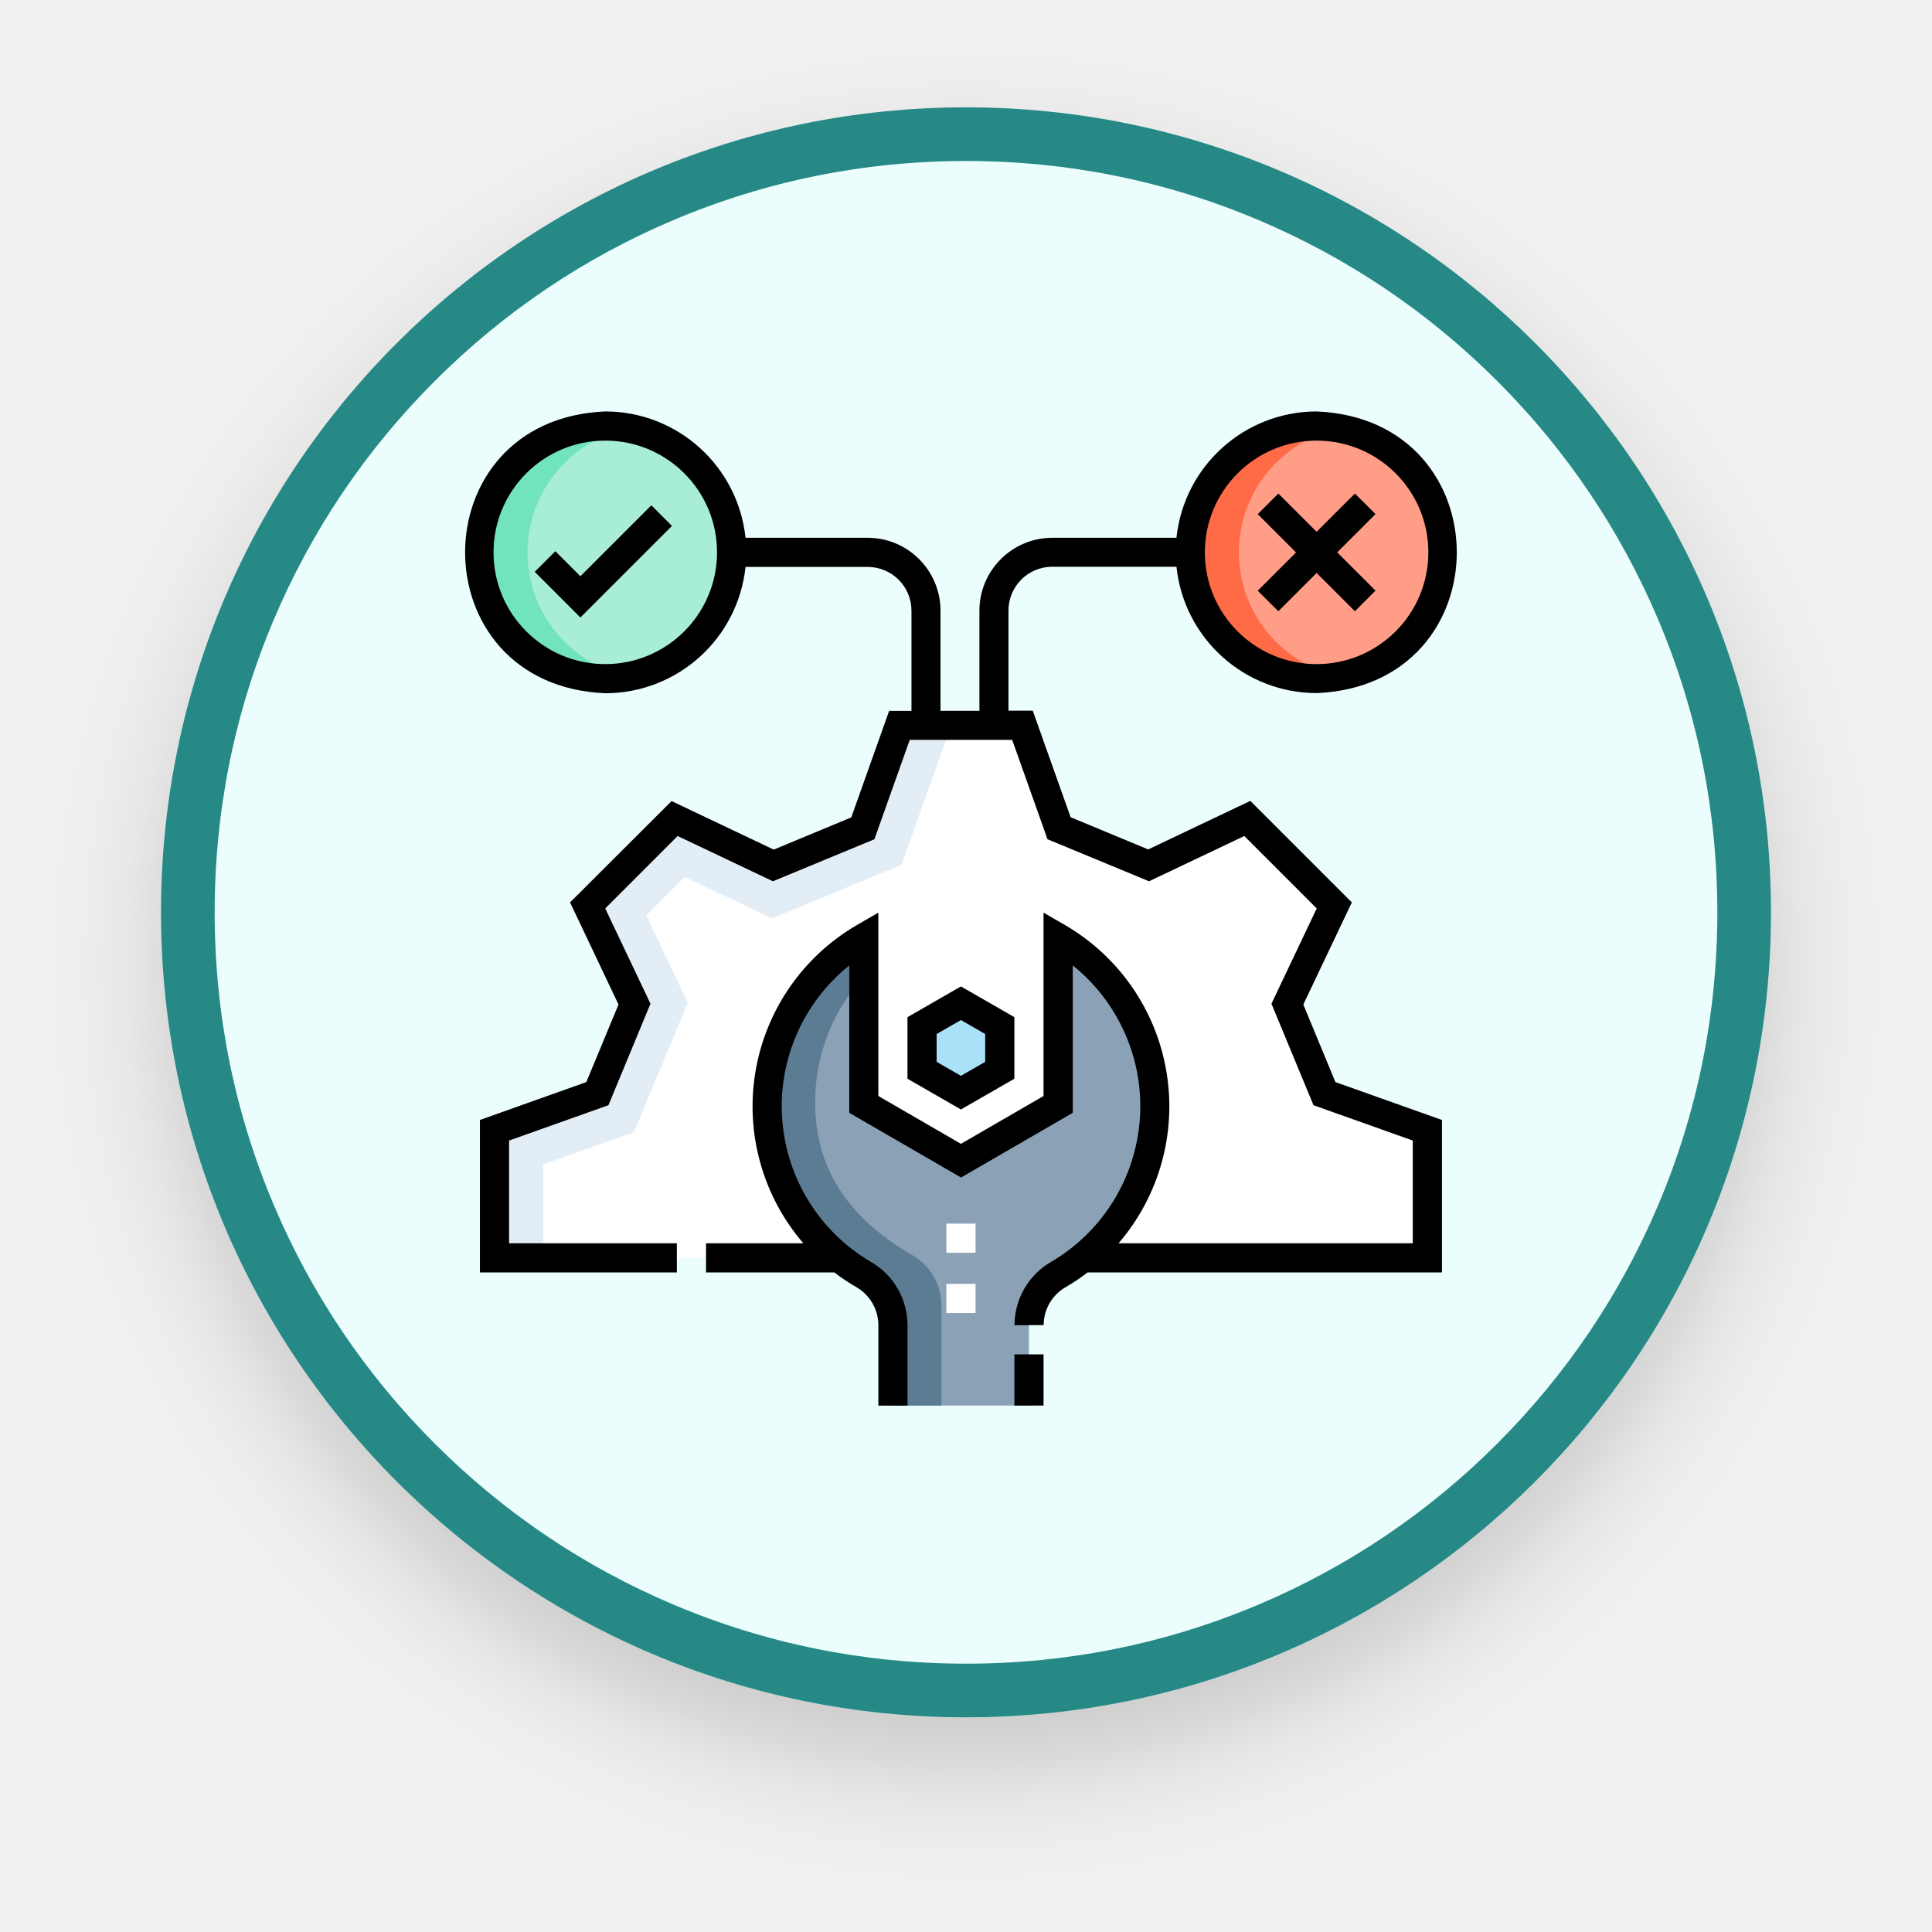
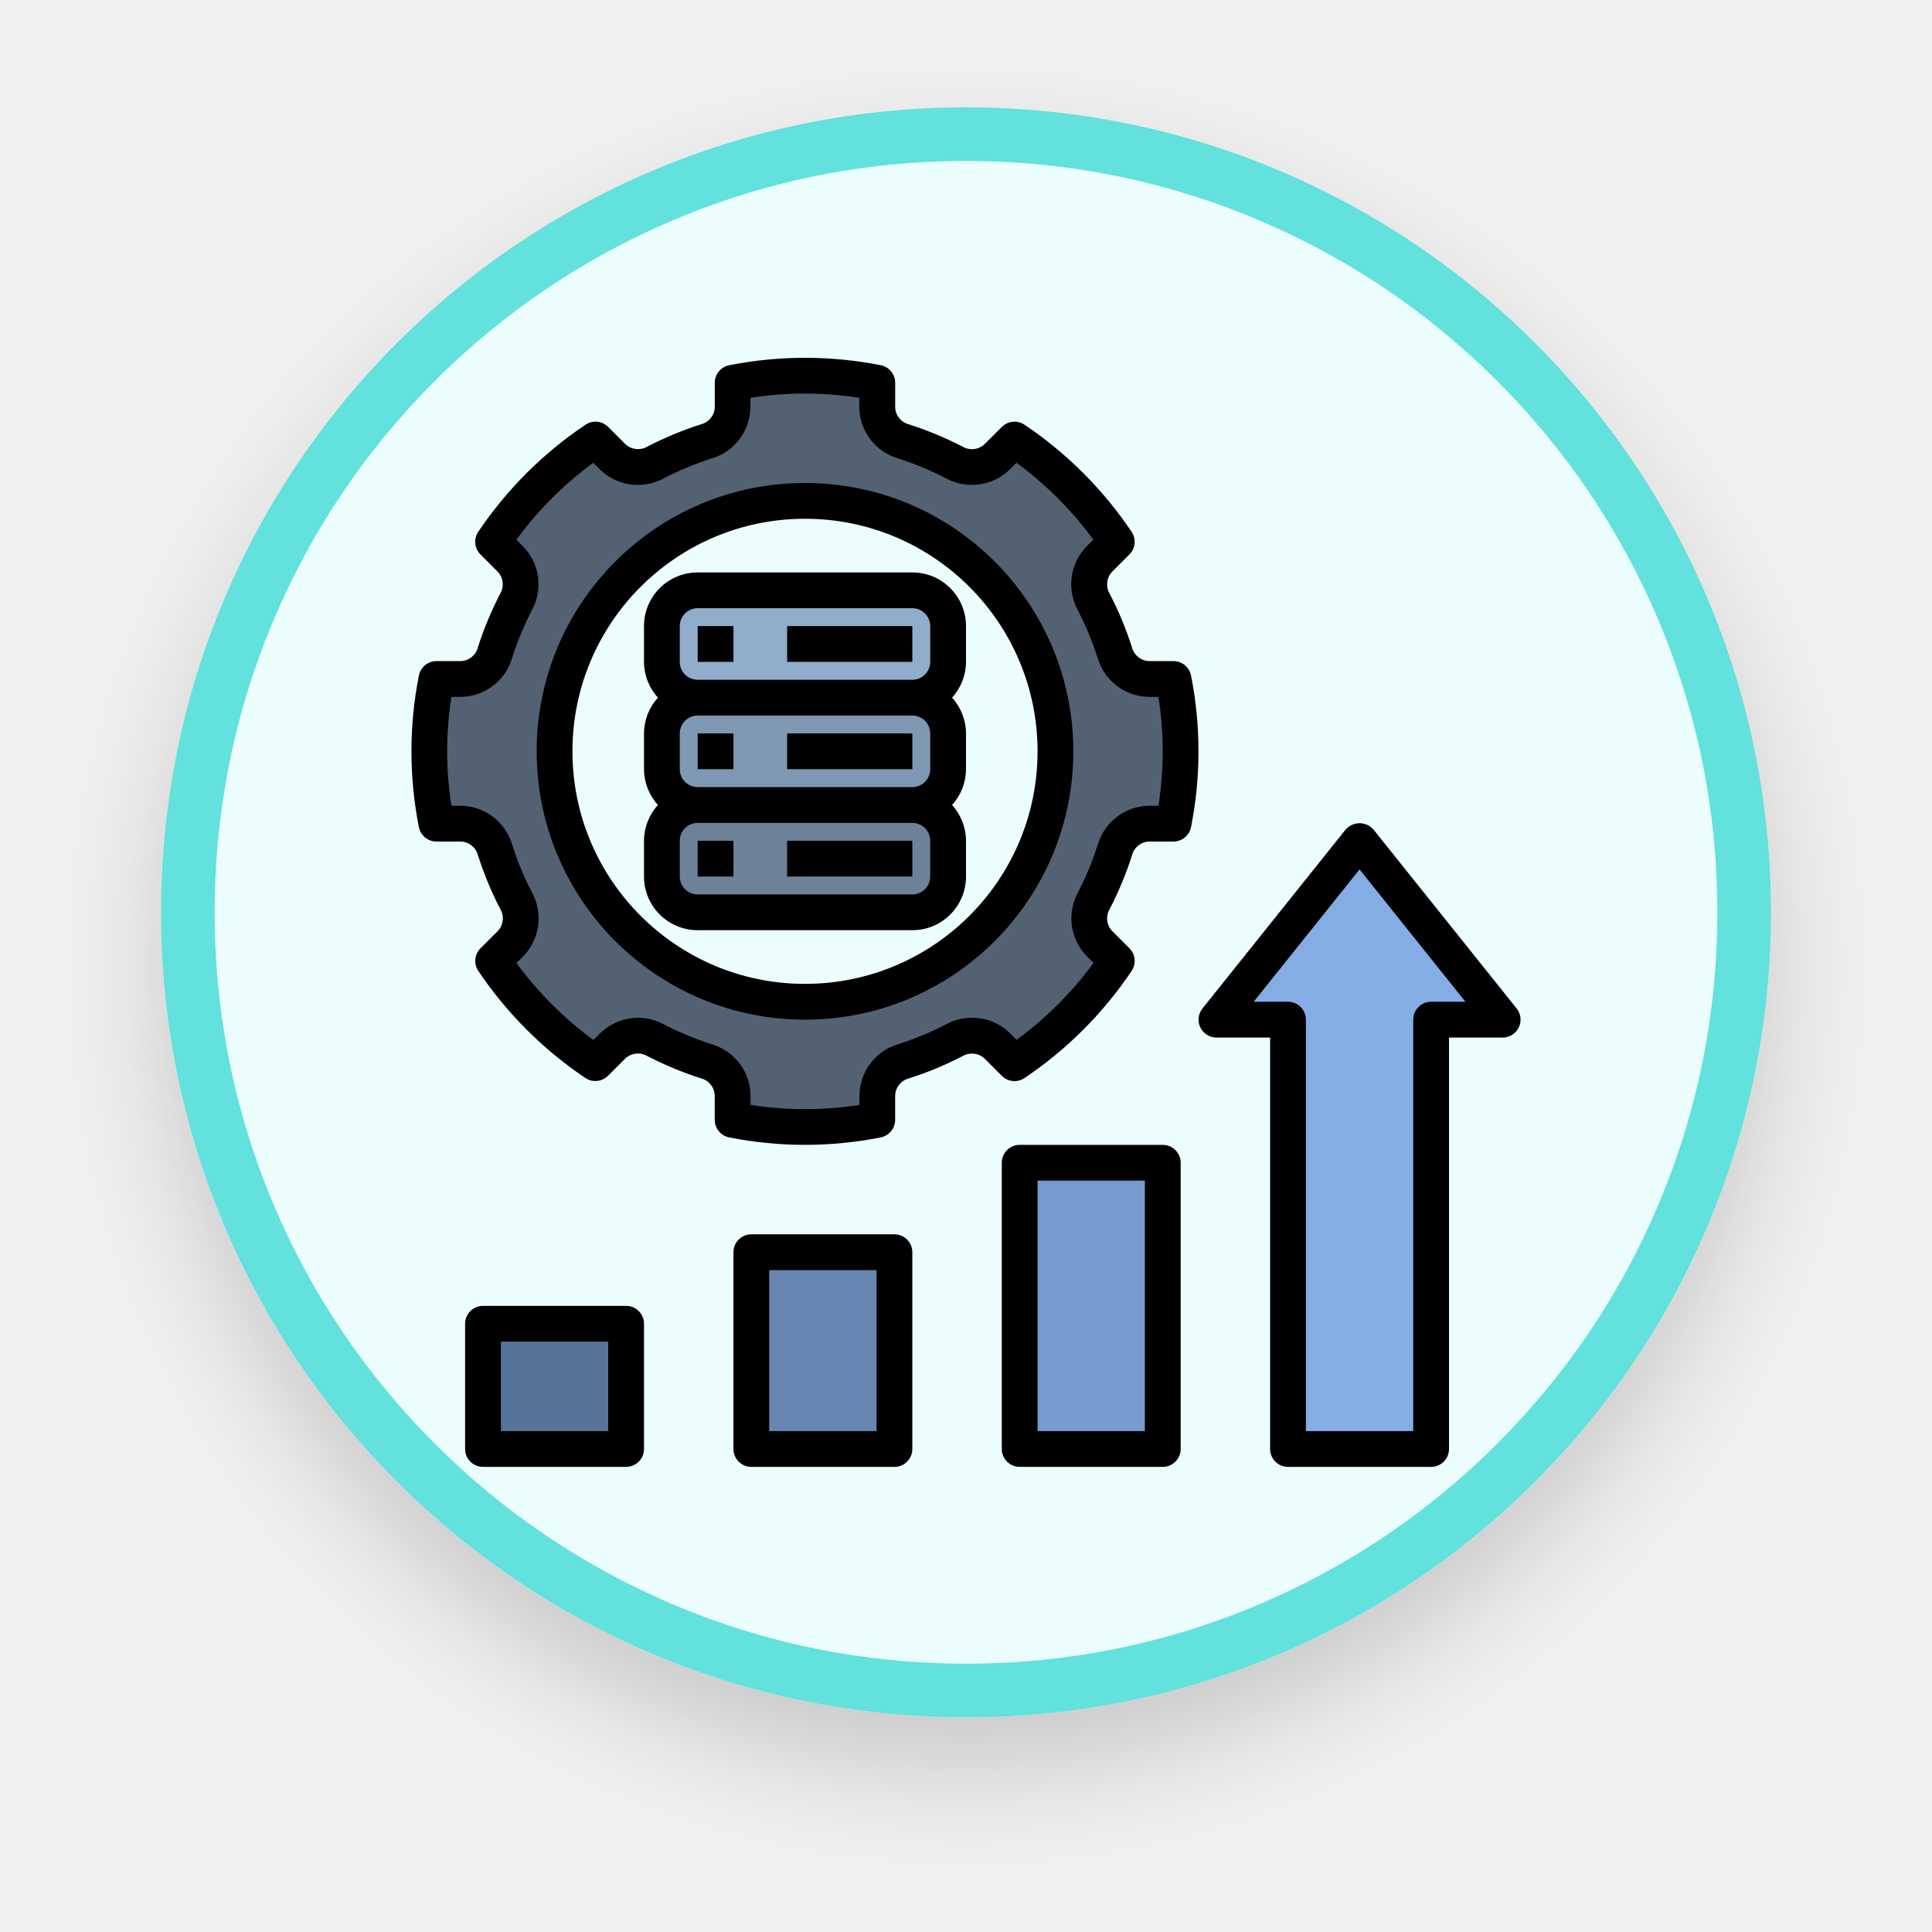
<svg xmlns="http://www.w3.org/2000/svg" width="108" height="108" viewBox="0 0 108 108">
  <defs>
    <filter id="Trazado_982547" x="0" y="0" width="108" height="108" filterUnits="userSpaceOnUse">
      <feOffset dy="3" input="SourceAlpha" />
      <feGaussianBlur stdDeviation="3" result="blur" />
      <feFlood flood-opacity="0.161" />
      <feComposite operator="in" in2="blur" />
      <feComposite in="SourceGraphic" />
    </filter>
  </defs>
-   <g id="Grupo_1161455" data-name="Grupo 1161455" transform="translate(-187 -8297)">
-     <g id="Grupo_1158297" data-name="Grupo 1158297" transform="translate(-429 3070)">
-       <g id="Grupo_1154033" data-name="Grupo 1154033" transform="translate(0 1317)">
-         <g id="Grupo_1153177" data-name="Grupo 1153177" transform="translate(362 3397)">
-           <g id="Grupo_1149598" data-name="Grupo 1149598" transform="translate(80 315)">
-             <g id="Grupo_1148770" data-name="Grupo 1148770" transform="translate(-27 -2583)">
-               <g id="Grupo_1146954" data-name="Grupo 1146954" transform="translate(-415 -1202)">
-                 <g transform="matrix(1, 0, 0, 1, 616, 3983)" filter="url(#Trazado_982547)">
-                   <g id="Trazado_982547-2" data-name="Trazado 982547" transform="translate(9 6)" fill="#ebfefd">
-                     <path d="M 45 88.5 C 39.127 88.5 33.43 87.35 28.068 85.082 C 22.889 82.891 18.236 79.755 14.241 75.759 C 10.245 71.764 7.109 67.111 4.918 61.932 C 2.65 56.57 1.5 50.873 1.5 45 C 1.5 39.127 2.65 33.43 4.918 28.068 C 7.109 22.889 10.245 18.236 14.241 14.241 C 18.236 10.245 22.889 7.109 28.068 4.918 C 33.43 2.65 39.127 1.5 45 1.5 C 50.873 1.5 56.57 2.65 61.932 4.918 C 67.111 7.109 71.764 10.245 75.759 14.241 C 79.755 18.236 82.891 22.889 85.082 28.068 C 87.35 33.43 88.5 39.127 88.5 45 C 88.5 50.873 87.35 56.57 85.082 61.932 C 82.891 67.111 79.755 71.764 75.759 75.759 C 71.764 79.755 67.111 82.891 61.932 85.082 C 56.57 87.35 50.873 88.5 45 88.5 Z" stroke="none" />
-                     <path d="M 45 3 C 39.329 3 33.829 4.11 28.653 6.299 C 23.652 8.415 19.16 11.443 15.302 15.302 C 11.443 19.16 8.415 23.652 6.299 28.653 C 4.11 33.829 3 39.329 3 45 C 3 50.671 4.11 56.171 6.299 61.347 C 8.415 66.348 11.443 70.84 15.302 74.698 C 19.16 78.557 23.652 81.585 28.653 83.701 C 33.829 85.89 39.329 87 45 87 C 50.671 87 56.171 85.89 61.347 83.701 C 66.348 81.585 70.84 78.557 74.698 74.698 C 78.557 70.84 81.585 66.348 83.701 61.347 C 85.89 56.171 87 50.671 87 45 C 87 39.329 85.89 33.829 83.701 28.653 C 81.585 23.652 78.557 19.16 74.698 15.302 C 70.84 11.443 66.348 8.415 61.347 6.299 C 56.171 4.11 50.671 3 45 3 M 45 0 C 69.853 0 90 20.147 90 45 C 90 69.853 69.853 90 45 90 C 20.147 90 0 69.853 0 45 C 0 20.147 20.147 0 45 0 Z" stroke="none" fill="#268985" />
+   <g id="Grupo_1163799" data-name="Grupo 1163799" transform="translate(-196 -8237)">
+     <g id="Grupo_1162268" data-name="Grupo 1162268" transform="translate(205 8243)">
+       <g id="Grupo_1155782" data-name="Grupo 1155782">
+         <g id="Grupo_1154033" data-name="Grupo 1154033">
+           <g id="Grupo_1153177" data-name="Grupo 1153177">
+             <g id="Grupo_1149598" data-name="Grupo 1149598">
+               <g id="Grupo_1148770" data-name="Grupo 1148770">
+                 <g id="Grupo_1146954" data-name="Grupo 1146954">
+                   <g transform="matrix(1, 0, 0, 1, -9, -6)" filter="url(#Trazado_982547)">
+                     <g id="Trazado_982547-2" data-name="Trazado 982547" transform="translate(9 6)" fill="#ebfefd">
+                       <path d="M 45 88.5 C 39.127 88.5 33.43 87.35 28.068 85.082 C 22.889 82.891 18.236 79.755 14.241 75.759 C 10.245 71.764 7.109 67.111 4.918 61.932 C 2.65 56.57 1.5 50.873 1.5 45 C 1.5 39.127 2.65 33.43 4.918 28.068 C 7.109 22.889 10.245 18.236 14.241 14.241 C 18.236 10.245 22.889 7.109 28.068 4.918 C 33.43 2.65 39.127 1.5 45 1.5 C 50.873 1.5 56.57 2.65 61.932 4.918 C 67.111 7.109 71.764 10.245 75.759 14.241 C 79.755 18.236 82.891 22.889 85.082 28.068 C 87.35 33.43 88.5 39.127 88.5 45 C 88.5 50.873 87.35 56.57 85.082 61.932 C 82.891 67.111 79.755 71.764 75.759 75.759 C 71.764 79.755 67.111 82.891 61.932 85.082 C 56.57 87.35 50.873 88.5 45 88.5 Z" stroke="none" />
+                       <path d="M 45 3 C 39.329 3 33.829 4.11 28.653 6.299 C 23.652 8.415 19.16 11.443 15.302 15.302 C 11.443 19.16 8.415 23.652 6.299 28.653 C 4.11 33.829 3 39.329 3 45 C 3 50.671 4.11 56.171 6.299 61.347 C 8.415 66.348 11.443 70.84 15.302 74.698 C 19.16 78.557 23.652 81.585 28.653 83.701 C 33.829 85.89 39.329 87 45 87 C 50.671 87 56.171 85.89 61.347 83.701 C 66.348 81.585 70.84 78.557 74.698 74.698 C 78.557 70.84 81.585 66.348 83.701 61.347 C 85.89 56.171 87 50.671 87 45 C 87 39.329 85.89 33.829 83.701 28.653 C 81.585 23.652 78.557 19.16 74.698 15.302 C 70.84 11.443 66.348 8.415 61.347 6.299 C 56.171 4.11 50.671 3 45 3 M 45 0 C 69.853 0 90 20.147 90 45 C 90 69.853 69.853 90 45 90 C 20.147 90 7.62939453125e-06 69.853 7.62939453125e-06 45 C 7.62939453125e-06 20.147 20.147 0 45 0 Z" stroke="none" fill="#63e1dd" />
+                     </g>
                  </g>
                </g>
              </g>
            </g>
          </g>
        </g>
      </g>
    </g>
-     <g id="prueba_2_" data-name="prueba (2)" transform="translate(212.375 8320)">
-       <g id="Grupo_1161452" data-name="Grupo 1161452" transform="translate(1.399 0.815)">
-         <path id="Trazado_994977" data-name="Trazado 994977" d="M15.75,191.269v-7.132l5.755-2.047,2.073-5-2.622-5.517,4.862-4.862,5.517,2.622,5-2.073,2.047-5.755h6.876l2.047,5.755,5,2.073,5.517-2.622,4.862,4.862-2.622,5.517,2.073,5,5.755,2.047v7.132Z" transform="translate(-14.881 -144.769)" fill="#fff" />
-         <path id="Trazado_994978" data-name="Trazado 994978" d="M235.75,305.749v2.5l2.173,1.249,2.173-1.249v-2.5l-2.173-1.249Z" transform="translate(-210.979 -272.233)" fill="#a8e1f8" />
-         <path id="Trazado_994979" data-name="Trazado 994979" d="M170.417,297.023v-4.5a3.266,3.266,0,0,1,1.635-2.825,10.867,10.867,0,0,0-.005-18.818v9.308l-5.432,3.145-5.432-3.145v-9.308a10.867,10.867,0,0,0-.005,18.818,3.266,3.266,0,0,1,1.635,2.825v4.5" transform="translate(-139.671 -242.266)" fill="#8ba2b6" />
-         <circle id="Elipse_12019" data-name="Elipse 12019" cx="7.062" cy="7.062" r="7.062" fill="#a7eed4" />
-         <circle id="Elipse_12020" data-name="Elipse 12020" cx="7.062" cy="7.062" r="7.062" transform="translate(39.764)" fill="#ff9d87" />
-         <path id="Trazado_994980" data-name="Trazado 994980" d="M376.466,14.562a7.063,7.063,0,0,1,5.7-6.93,7.062,7.062,0,1,0,0,13.86A7.063,7.063,0,0,1,376.466,14.562Z" transform="translate(-333.986 -7.5)" fill="#ff6a47" />
-         <path id="Trazado_994981" data-name="Trazado 994981" d="M10.466,14.562a7.063,7.063,0,0,1,5.7-6.93,7.062,7.062,0,1,0,0,13.86A7.063,7.063,0,0,1,10.466,14.562Z" transform="translate(-7.75 -7.5)" fill="#71e4bf" />
-         <path id="Trazado_994982" data-name="Trazado 994982" d="M41.282,161.5h-2.9l-2.047,5.755-5,2.073-5.517-2.622-4.862,4.862,2.622,5.517-2.073,5-5.755,2.047v7.132h2.716v-5.215l5.087-1.809,3-7.235-2.318-4.876,2.152-2.152,4.876,2.318,7.235-3Z" transform="translate(-14.881 -144.769)" fill="#e3edf6" />
-         <path id="Trazado_994983" data-name="Trazado 994983" d="M163.893,288.614c-3.244-1.879-5.427-4.519-5.427-8.538a10.276,10.276,0,0,1,2.716-7.019v-2.174a10.867,10.867,0,0,0-.005,18.818,3.266,3.266,0,0,1,1.635,2.825v4.5h2.716v-5.586A3.266,3.266,0,0,0,163.893,288.614Z" transform="translate(-139.671 -242.268)" fill="#5c7c94" />
-       </g>
-       <g id="Grupo_1161453" data-name="Grupo 1161453" transform="translate(0.624)">
-         <path id="Trazado_994984" data-name="Trazado 994984" d="M49.235,37.39c-.669-1.614-1.075-2.6-1.754-4.236l2.713-5.709L44.519,21.77l-5.709,2.713-4.336-1.8-2.117-5.956H31v-5.6a2.447,2.447,0,0,1,2.445-2.445H40.39a7.888,7.888,0,0,0,7.835,7.062C58.674,15.321,58.671.431,48.224,0A7.888,7.888,0,0,0,40.39,7.062H33.449a4.079,4.079,0,0,0-4.074,4.074v5.6H27.2v-5.6a4.079,4.079,0,0,0-4.074-4.074H16.3A7.888,7.888,0,0,0,8.461,0c-10.45.433-10.447,15.322,0,15.753A7.888,7.888,0,0,0,16.3,8.692h6.832a2.447,2.447,0,0,1,2.445,2.445v5.6H24.329l-2.117,5.956-4.336,1.8-5.709-2.713L6.491,27.444,9.2,33.154l-1.8,4.336L1.453,39.607V48.13H12.462V46.5H3.083V40.757l5.554-1.975,2.35-5.674-2.53-5.325,4.049-4.049,5.325,2.53,5.675-2.35,1.974-5.554h5.727l1.974,5.554,5.675,2.35,5.325-2.53,4.049,4.049L45.7,33.108c.881,2.13,1.509,3.645,2.35,5.674L53.6,40.757V46.5H37.153a11.729,11.729,0,0,0-2.971-17.776l-1.223-.707V38.267l-4.617,2.674-4.617-2.674V28.017l-1.223.707A11.73,11.73,0,0,0,19.532,46.5h-5.44v1.63h7.174a11.607,11.607,0,0,0,1.231.824,2.46,2.46,0,0,1,1.229,2.12v4.5h1.63v-4.5a4.094,4.094,0,0,0-2.041-3.53A10.088,10.088,0,0,1,22.1,30.969v8.238l6.247,3.617,6.247-3.617V30.969a10.088,10.088,0,0,1-1.218,16.574,4.1,4.1,0,0,0-2.041,3.538l1.63-.008a2.46,2.46,0,0,1,1.229-2.12,11.611,11.611,0,0,0,1.231-.823H55.232V39.607L49.277,37.49ZM48.224,1.63a6.247,6.247,0,1,1-6.247,6.247A6.254,6.254,0,0,1,48.224,1.63ZM8.461,14.124a6.247,6.247,0,1,1,6.247-6.247A6.254,6.254,0,0,1,8.461,14.124Z" transform="translate(-0.624)" />
-         <path id="Trazado_994985" data-name="Trazado 994985" d="M234.225,301.009v-3.442l-2.988-1.718-2.988,1.718v3.442l2.988,1.718Zm-4.346-2.5,1.358-.781,1.358.781v1.556l-1.358.781-1.358-.781Z" transform="translate(-203.52 -263.707)" />
-         <path id="Trazado_994986" data-name="Trazado 994986" d="M283.25,485.16h1.63v2.862h-1.63Z" transform="translate(-252.544 -432.45)" />
-         <path id="Trazado_994987" data-name="Trazado 994987" d="M39,52.254l-1.4-1.4-1.152,1.152L39,54.559l5.119-5.119-1.152-1.153Z" transform="translate(-32.555 -43.041)" />
-         <path id="Trazado_994988" data-name="Trazado 994988" d="M409.6,48.781l2.14-2.14,2.14,2.14,1.152-1.153-2.14-2.14,2.14-2.14L413.879,42.2l-2.14,2.14L409.6,42.2l-1.152,1.153,2.14,2.14-2.14,2.14Z" transform="translate(-364.139 -37.612)" />
-       </g>
-       <g id="Grupo_1161454" data-name="Grupo 1161454" transform="translate(27.528 45.401)">
-         <path id="Trazado_994989" data-name="Trazado 994989" d="M248.25,448.883h1.63v1.63h-1.63Z" transform="translate(-248.25 -445.515)" fill="#fff" />
-         <path id="Trazado_994990" data-name="Trazado 994990" d="M248.25,417.883h1.63v1.63h-1.63Z" transform="translate(-248.25 -417.883)" fill="#fff" />
-       </g>
+     <g id="desarrollo-de-software" transform="translate(218.235 8255.942)">
+       <path id="Trazado_998375" data-name="Trazado 998375" d="M5,55h8v7H5Z" fill="#577399" />
+       <path id="Trazado_998376" data-name="Trazado 998376" d="M35,46h8V62H35Z" fill="#759acc" />
+       <path id="Trazado_998377" data-name="Trazado 998377" d="M20,51h8V62H20Z" fill="#6786b3" />
+       <path id="Trazado_998378" data-name="Trazado 998378" d="M62,38,54,28,46,38h4V62h8V38Z" fill="#84ade6" />
+       <path id="Trazado_998379" data-name="Trazado 998379" d="M43.6,18.957H42.239a2.024,2.024,0,0,1-1.909-1.46,18.049,18.049,0,0,0-1.186-2.855,2.026,2.026,0,0,1,.318-2.386l.97-.97a21.115,21.115,0,0,0-5.717-5.717l-.97.97a2.025,2.025,0,0,1-2.386.318A18.043,18.043,0,0,0,28.5,5.671a2.024,2.024,0,0,1-1.46-1.909V2.4a20.746,20.746,0,0,0-8.085,0V3.761A2.024,2.024,0,0,1,17.5,5.671a18.043,18.043,0,0,0-2.855,1.186,2.025,2.025,0,0,1-2.386-.318l-.97-.97a21.115,21.115,0,0,0-5.717,5.717l.97.97a2.026,2.026,0,0,1,.318,2.386A18.05,18.05,0,0,0,5.671,17.5a2.024,2.024,0,0,1-1.909,1.46H2.4a20.745,20.745,0,0,0,0,8.086H3.761A2.024,2.024,0,0,1,5.671,28.5a18.05,18.05,0,0,0,1.186,2.855,2.026,2.026,0,0,1-.318,2.386l-.97.97a21.111,21.111,0,0,0,5.717,5.717l.97-.97a2.026,2.026,0,0,1,2.386-.318A18.046,18.046,0,0,0,17.5,40.329a2.024,2.024,0,0,1,1.46,1.91V43.6a20.746,20.746,0,0,0,8.085,0V42.239a2.024,2.024,0,0,1,1.46-1.91,18.046,18.046,0,0,0,2.855-1.186,2.026,2.026,0,0,1,2.386.318l.97.97a21.111,21.111,0,0,0,5.717-5.717l-.97-.97a2.026,2.026,0,0,1-.318-2.386A18.049,18.049,0,0,0,40.329,28.5a2.024,2.024,0,0,1,1.909-1.46H43.6a20.745,20.745,0,0,0,0-8.086ZM23,37A14,14,0,1,1,37,23,14,14,0,0,1,23,37Z" fill="#526273" />
+       <rect id="Rectángulo_412125" data-name="Rectángulo 412125" width="16" height="6" rx="2" transform="translate(15 14)" fill="#91adcc" />
+       <rect id="Rectángulo_412126" data-name="Rectángulo 412126" width="16" height="6" rx="2" transform="translate(15 20)" fill="#7f98b3" />
+       <rect id="Rectángulo_412127" data-name="Rectángulo 412127" width="16" height="6" rx="2" transform="translate(15 26)" fill="#6d8299" />
+       <path id="Trazado_998380" data-name="Trazado 998380" d="M22.765,38.057a15,15,0,1,0-15-15,15,15,0,0,0,15,15Zm0-28a13,13,0,1,1-13,13,13,13,0,0,1,13-13Z" />
+       <path id="Trazado_998381" data-name="Trazado 998381" d="M2.162,28.1H3.526a1.022,1.022,0,0,1,.956.763,19.119,19.119,0,0,0,1.252,3.013A1.024,1.024,0,0,1,5.6,33.094l-.97.97A1,1,0,0,0,4.5,35.329a21.993,21.993,0,0,0,5.988,5.988,1,1,0,0,0,1.266-.123l.971-.97a1.034,1.034,0,0,1,1.217-.137,19.117,19.117,0,0,0,3.014,1.251,1.022,1.022,0,0,1,.762.957v1.363a1,1,0,0,0,.809.981,21.732,21.732,0,0,0,8.469,0,1,1,0,0,0,.809-.981V42.3a1.022,1.022,0,0,1,.762-.957,19.073,19.073,0,0,0,3.014-1.252,1.033,1.033,0,0,1,1.218.138l.97.97a1,1,0,0,0,1.266.123,21.993,21.993,0,0,0,5.988-5.988,1,1,0,0,0-.122-1.266l-.97-.97a1.022,1.022,0,0,1-.137-1.218,19.193,19.193,0,0,0,1.251-3.013A1.022,1.022,0,0,1,42,28.1h1.364a1,1,0,0,0,.981-.809,21.752,21.752,0,0,0,0-8.468,1,1,0,0,0-.981-.809H42a1.022,1.022,0,0,1-.956-.762h0a19.118,19.118,0,0,0-1.252-3.013,1.024,1.024,0,0,1,.138-1.218l.97-.97a1,1,0,0,0,.122-1.266A22.007,22.007,0,0,0,35.036,4.8a1,1,0,0,0-1.266.123l-.971.97a1.033,1.033,0,0,1-1.217.137,19.118,19.118,0,0,0-3.014-1.251,1.022,1.022,0,0,1-.762-.957V2.455A1,1,0,0,0,27,1.474a21.833,21.833,0,0,0-8.469,0,1,1,0,0,0-.809.981V3.818a1.022,1.022,0,0,1-.762.957,19.074,19.074,0,0,0-3.014,1.252,1.035,1.035,0,0,1-1.218-.138l-.97-.97A1,1,0,0,0,10.493,4.8,22.007,22.007,0,0,0,4.5,10.785a1,1,0,0,0,.122,1.266l.97.97a1.022,1.022,0,0,1,.137,1.218,19.192,19.192,0,0,0-1.251,3.013,1.022,1.022,0,0,1-.956.762H2.162a1,1,0,0,0-.981.809,21.753,21.753,0,0,0,0,8.468,1,1,0,0,0,.981.809ZM3,20.014h.523a3.026,3.026,0,0,0,2.862-2.156,17.127,17.127,0,0,1,1.119-2.7,3.024,3.024,0,0,0-.5-3.555l-.375-.375a19.983,19.983,0,0,1,4.3-4.3l.374.375a3.025,3.025,0,0,0,3.555.5,17.042,17.042,0,0,1,2.7-1.121,3.026,3.026,0,0,0,2.156-2.863V3.295a19.689,19.689,0,0,1,6.086,0v.523a3.026,3.026,0,0,0,2.156,2.863,17.086,17.086,0,0,1,2.7,1.12,3.021,3.021,0,0,0,3.554-.5l.375-.375a19.983,19.983,0,0,1,4.3,4.3l-.375.375a3.026,3.026,0,0,0-.5,3.555,17.054,17.054,0,0,1,1.12,2.7A3.026,3.026,0,0,0,42,20.014h.523a19.549,19.549,0,0,1,0,6.086H42a3.026,3.026,0,0,0-2.862,2.156,17.127,17.127,0,0,1-1.119,2.7,3.024,3.024,0,0,0,.5,3.555l.375.375a19.978,19.978,0,0,1-4.3,4.3l-.375-.375a3.026,3.026,0,0,0-3.555-.5,17.044,17.044,0,0,1-2.7,1.121A3.026,3.026,0,0,0,25.808,42.3v.523a19.689,19.689,0,0,1-6.086,0V42.3a3.026,3.026,0,0,0-2.156-2.863,17.088,17.088,0,0,1-2.7-1.12,3.026,3.026,0,0,0-3.554.5l-.376.375a19.979,19.979,0,0,1-4.3-4.3l.375-.375a3.026,3.026,0,0,0,.5-3.555,17.052,17.052,0,0,1-1.12-2.7A3.026,3.026,0,0,0,3.526,26.1H3a19.549,19.549,0,0,1,0-6.086Z" />
+       <path id="Trazado_998382" data-name="Trazado 998382" d="M16.765,33.057h12a3,3,0,0,0,3-3v-2a2.977,2.977,0,0,0-.78-2,2.977,2.977,0,0,0,.78-2v-2a2.977,2.977,0,0,0-.78-2,2.977,2.977,0,0,0,.78-2v-2a3,3,0,0,0-3-3h-12a3,3,0,0,0-3,3v2a2.977,2.977,0,0,0,.78,2,2.977,2.977,0,0,0-.78,2v2a2.977,2.977,0,0,0,.78,2,2.977,2.977,0,0,0-.78,2v2a3,3,0,0,0,3,3Zm-1-17a1,1,0,0,1,1-1h12a1,1,0,0,1,1,1v2a1,1,0,0,1-1,1h-12a1,1,0,0,1-1-1Zm0,6a1,1,0,0,1,1-1h12a1,1,0,0,1,1,1v2a1,1,0,0,1-1,1h-12a1,1,0,0,1-1-1Zm0,6a1,1,0,0,1,1-1h12a1,1,0,0,1,1,1v2a1,1,0,0,1-1,1h-12a1,1,0,0,1-1-1Z" />
+       <path id="Trazado_998383" data-name="Trazado 998383" d="M16.765,16.057h2v2h-2Z" />
+       <path id="Trazado_998384" data-name="Trazado 998384" d="M21.765,16.057h7v2h-7Z" />
+       <path id="Trazado_998385" data-name="Trazado 998385" d="M16.765,22.057h2v2h-2Z" />
+       <path id="Trazado_998386" data-name="Trazado 998386" d="M21.765,22.057h7v2h-7Z" />
+       <path id="Trazado_998387" data-name="Trazado 998387" d="M16.765,28.057h2v2h-2Z" />
+       <path id="Trazado_998388" data-name="Trazado 998388" d="M21.765,28.057h7v2h-7Z" />
+       <path id="Trazado_998389" data-name="Trazado 998389" d="M4.765,54.057a1,1,0,0,0-1,1v7a1,1,0,0,0,1,1h8a1,1,0,0,0,1-1v-7a1,1,0,0,0-1-1Zm7,7h-6v-5h6Z" />
+       <path id="Trazado_998390" data-name="Trazado 998390" d="M34.765,45.057a1,1,0,0,0-1,1v16a1,1,0,0,0,1,1h8a1,1,0,0,0,1-1v-16a1,1,0,0,0-1-1Zm7,16h-6v-14h6Z" />
+       <path id="Trazado_998391" data-name="Trazado 998391" d="M27.765,50.057h-8a1,1,0,0,0-1,1v11a1,1,0,0,0,1,1h8a1,1,0,0,0,1-1v-11A1,1,0,0,0,27.765,50.057Zm-1,11h-6v-9h6Z" />
+       <path id="Trazado_998392" data-name="Trazado 998392" d="M49.765,63.057h8a1,1,0,0,0,1-1v-23h3a1,1,0,0,0,.781-1.625l-8-10a1.035,1.035,0,0,0-1.562,0l-8,10a1,1,0,0,0,.781,1.625h3v23a1,1,0,0,0,1,1Zm-1.919-26,5.919-7.4,5.919,7.4H57.765a1,1,0,0,0-1,1v23h-6v-23a1,1,0,0,0-1-1Z" />
    </g>
  </g>
</svg>
